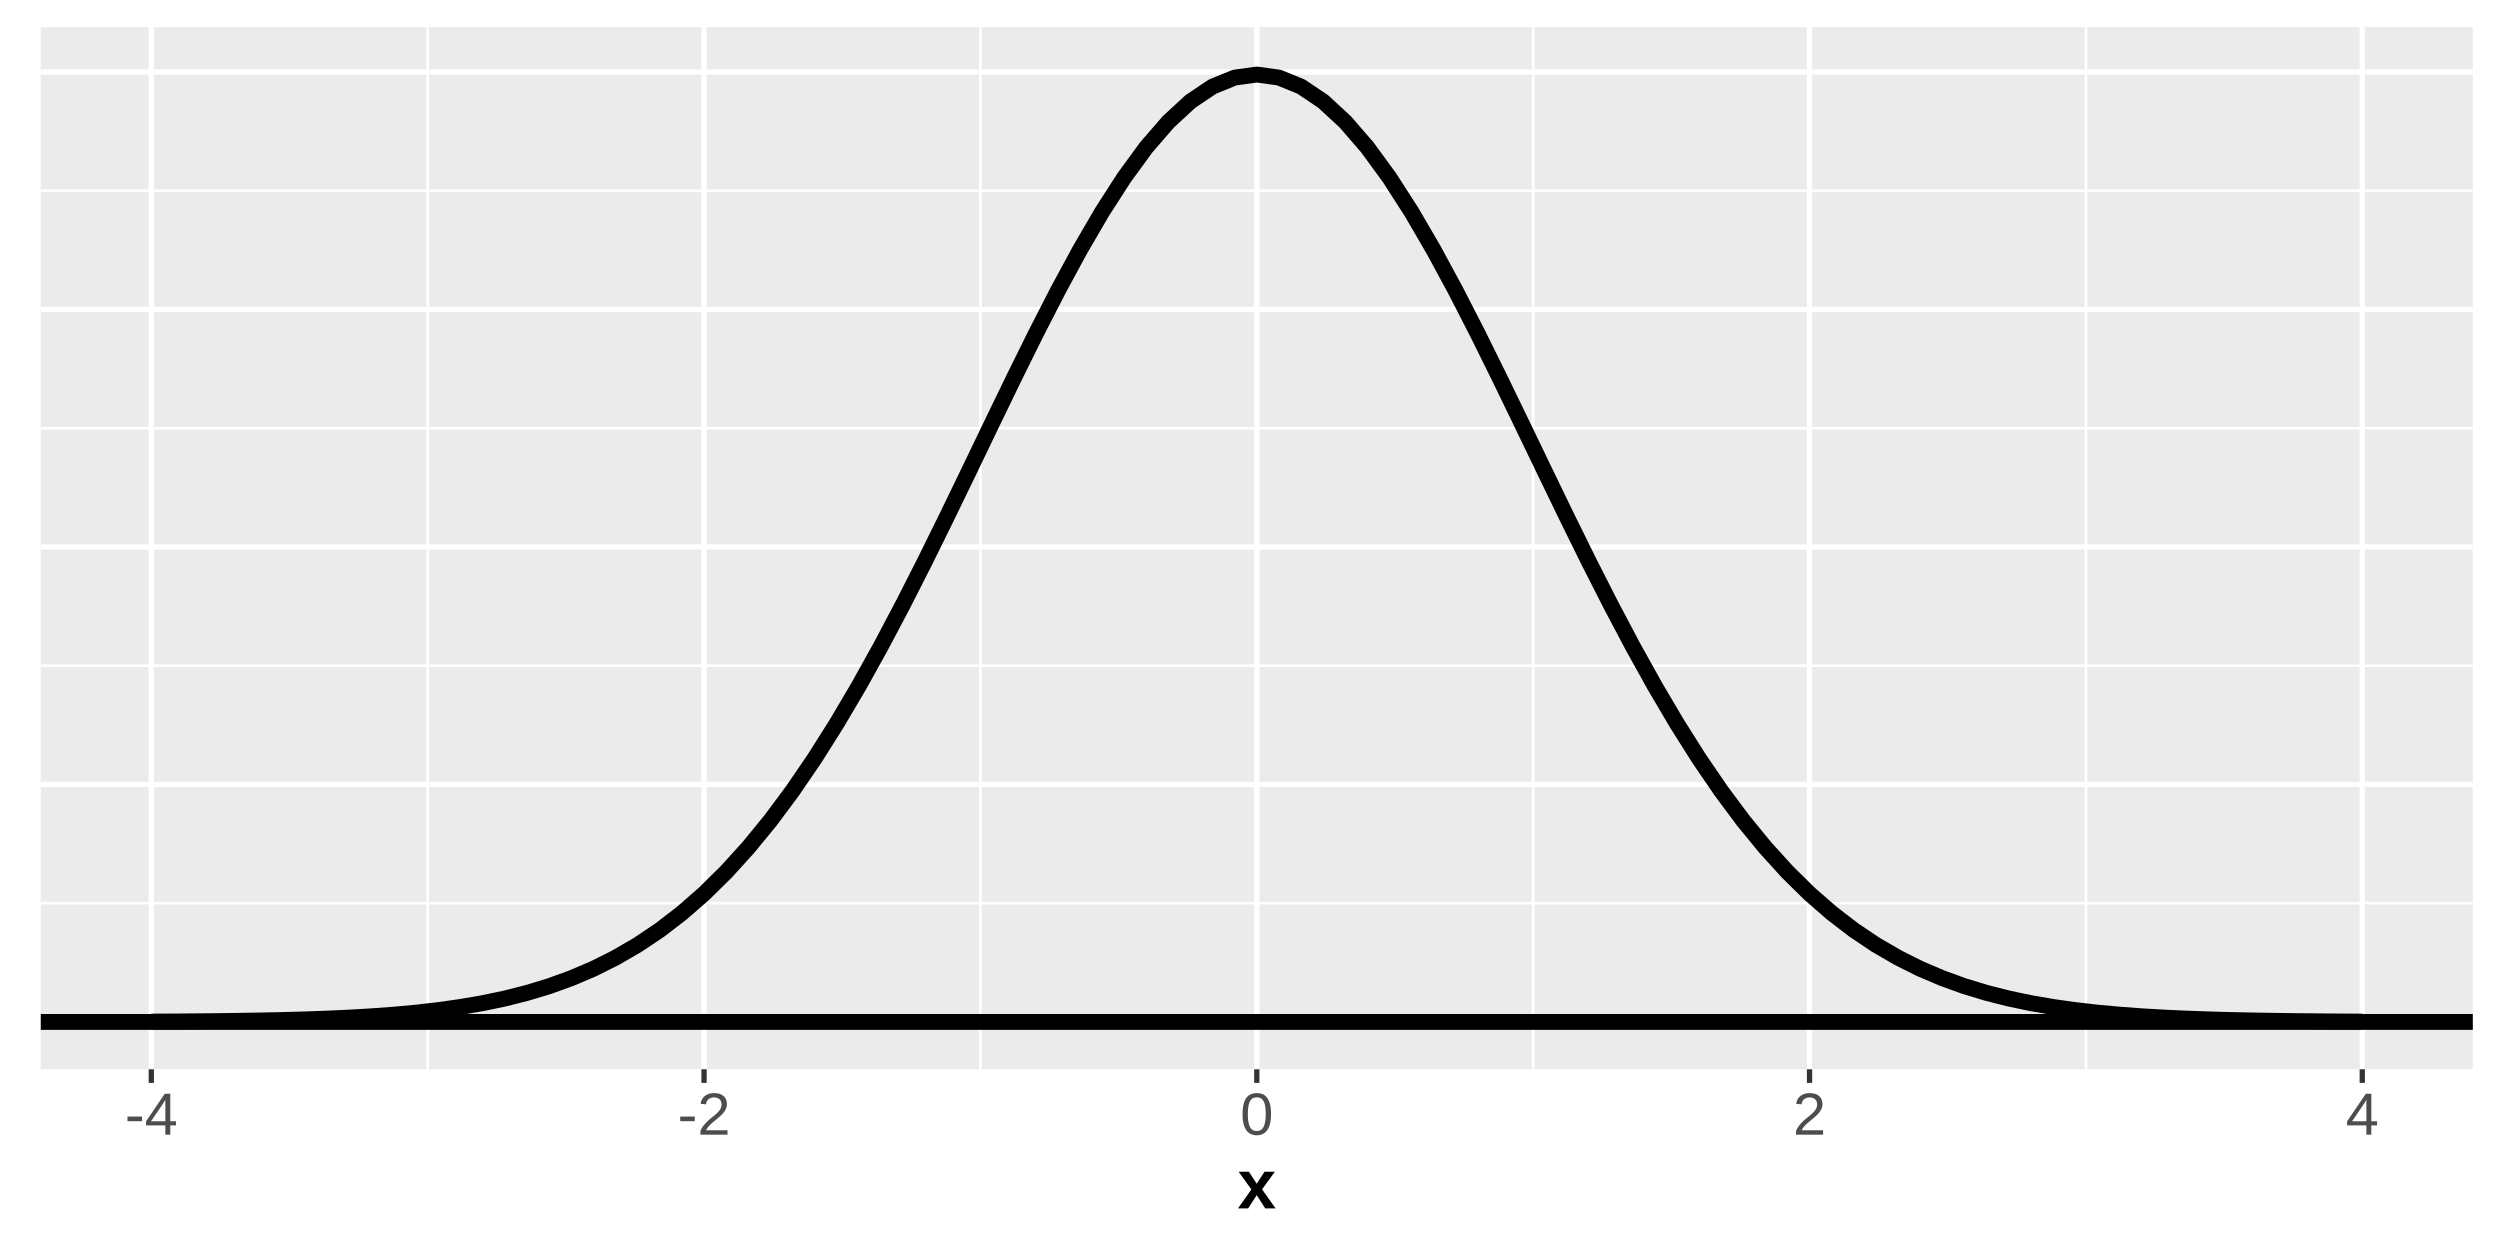
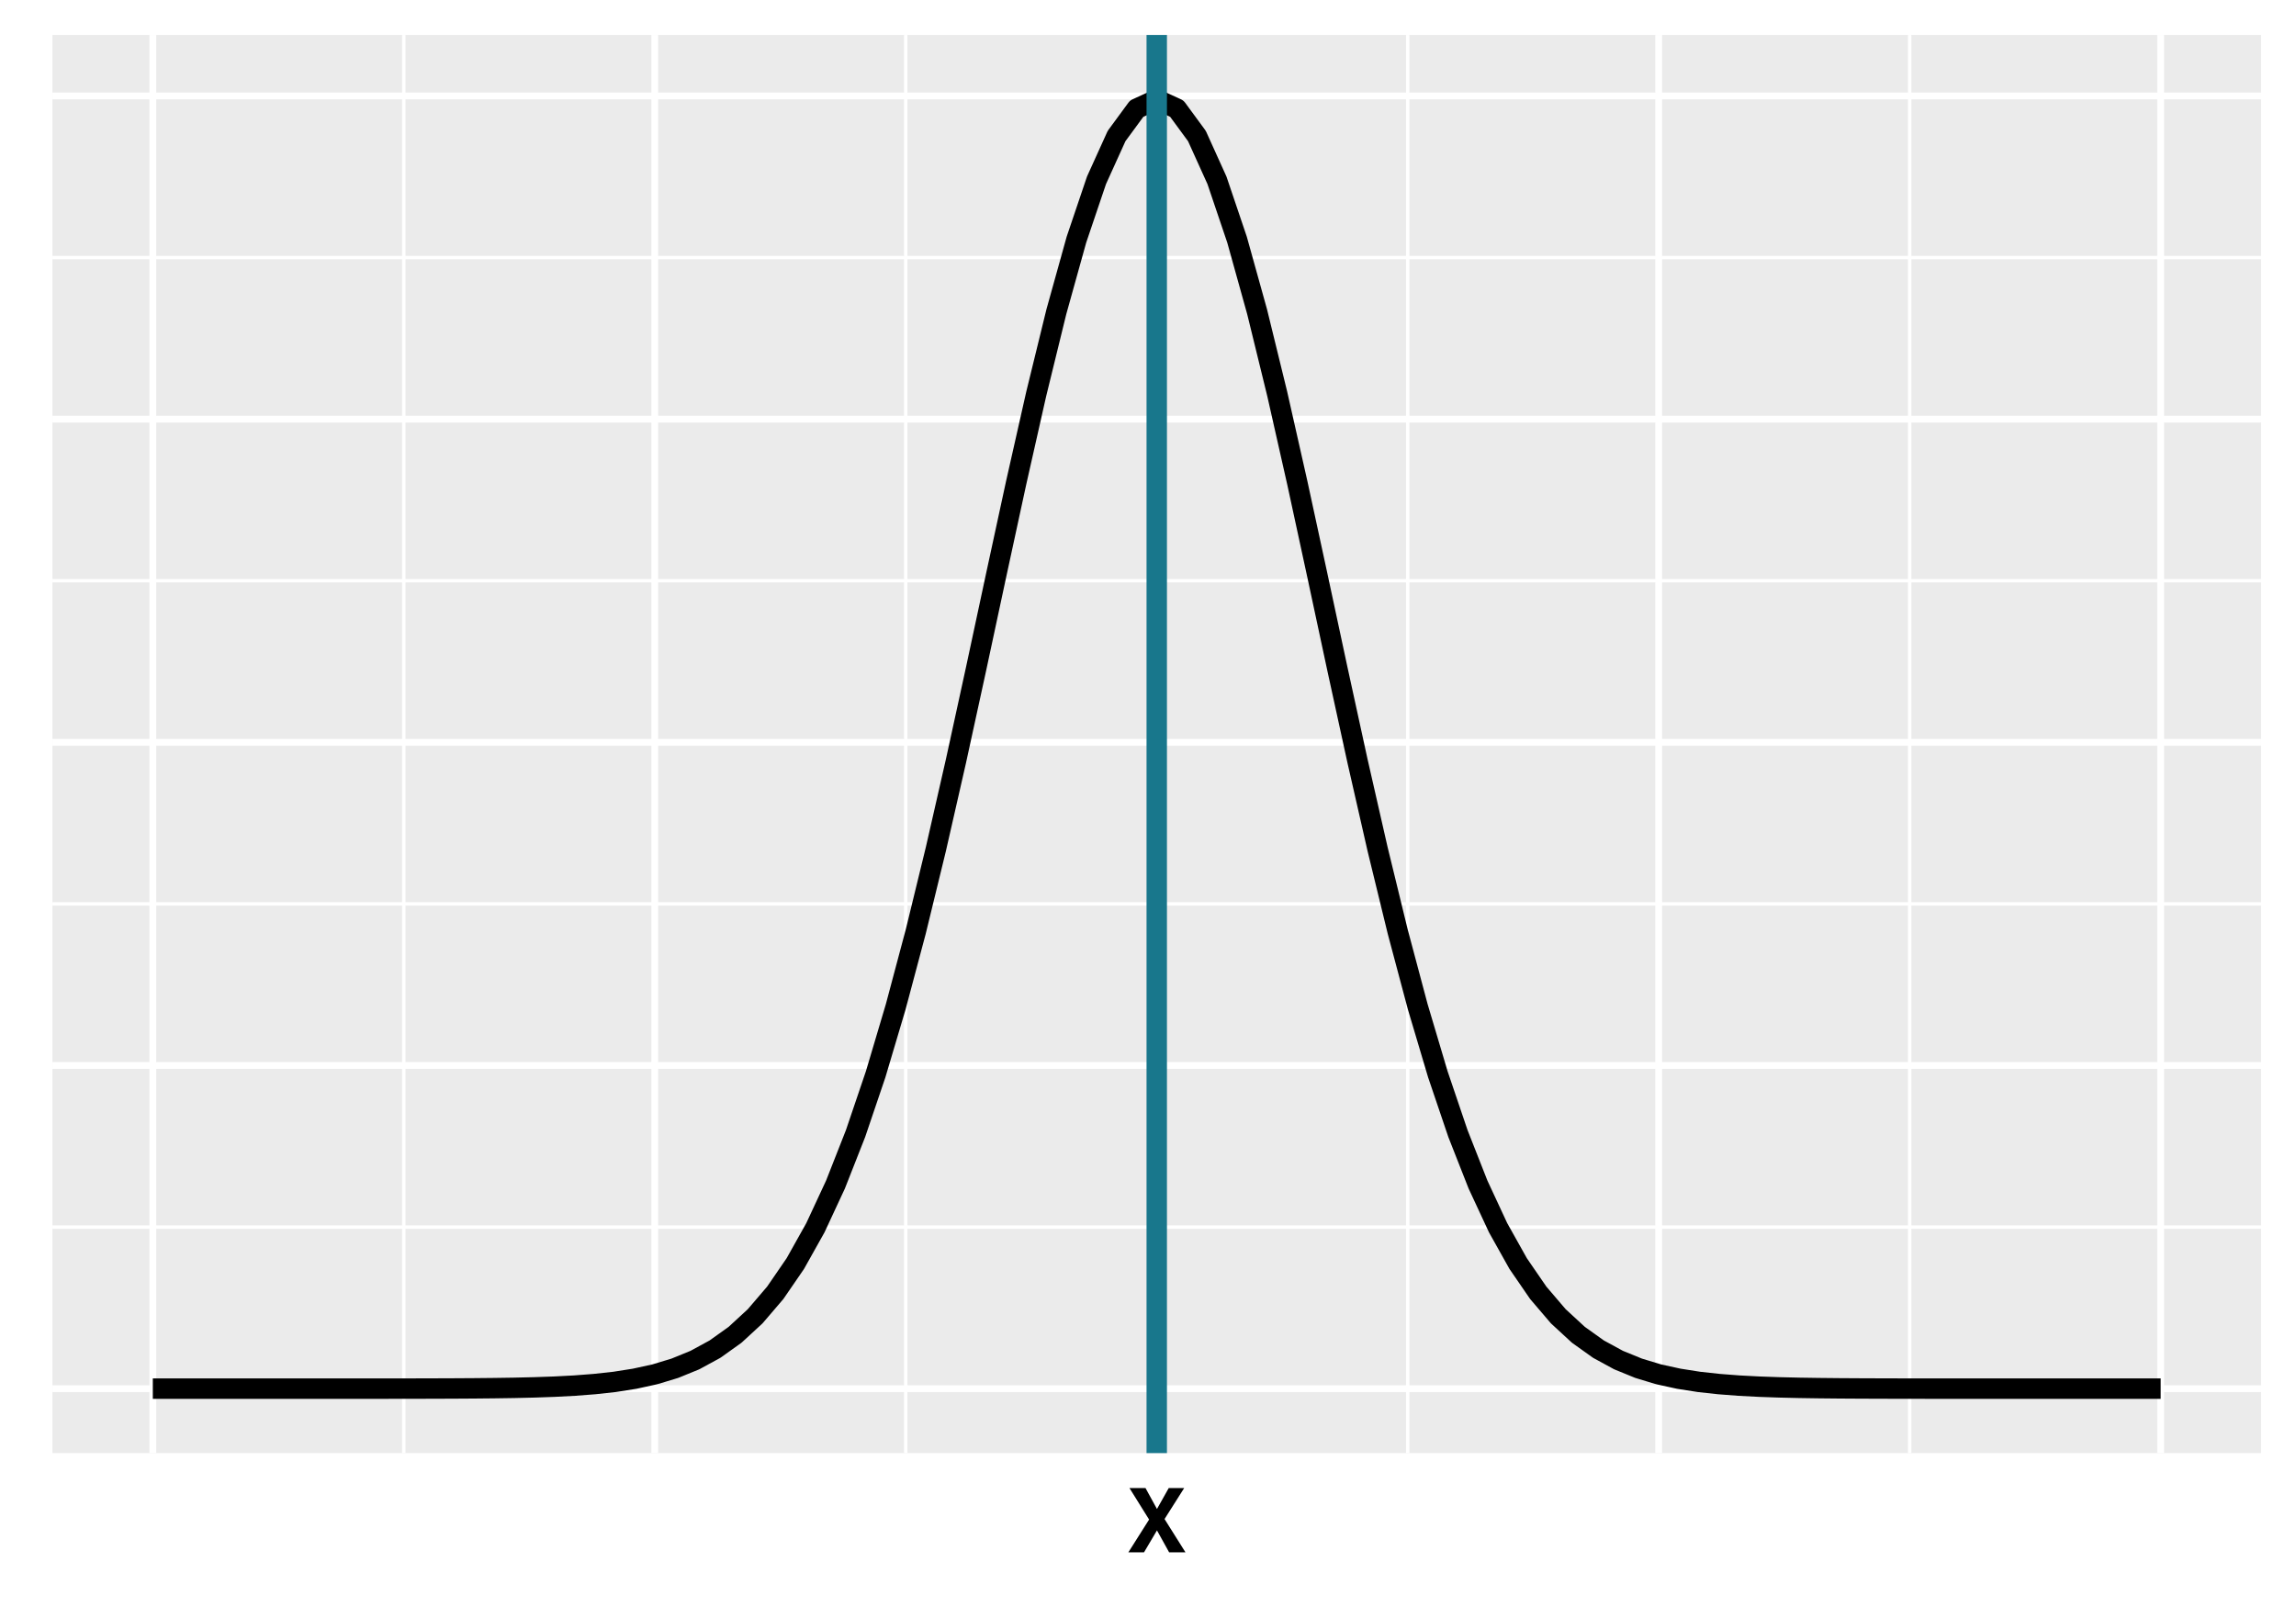
- <svg xmlns="http://www.w3.org/2000/svg" width="504pt" height="252pt" viewBox="0 0 504 252" version="1.1">
+ <svg xmlns="http://www.w3.org/2000/svg" xmlns:xlink="http://www.w3.org/1999/xlink" width="360pt" height="252pt" viewBox="0 0 360 252" version="1.1">
  <defs>
+     <g>
+       <symbol overflow="visible" id="glyph0-0">
+         <path style="stroke:none;" d="M 1.047 -10.078 L 9.172 -10.078 L 9.172 0 L 1.047 0 Z M 7.906 -1.266 L 7.906 -8.812 L 2.312 -8.812 L 2.312 -1.266 Z M 7.906 -1.266 " />
+       </symbol>
+       <symbol overflow="visible" id="glyph0-1">
+         <path style="stroke:none;" d="M 9.172 0 L 6.609 0 L 4.703 -3.438 L 2.672 0 L 0.219 0 L 3.469 -5.141 L 0.391 -10.078 L 2.906 -10.078 L 4.703 -6.797 L 6.547 -10.078 L 8.969 -10.078 L 5.891 -5.219 Z M 9.172 0 " />
+       </symbol>
+     </g>
    <clipPath id="clip1">
-       <path d="M 8.219 5.48 L 498.52 5.48 L 498.52 215.566 L 8.219 215.566 Z M 8.219 5.48 " />
+       <path d="M 8.219 5.48 L 354.52 5.48 L 354.52 227.871 L 8.219 227.871 Z M 8.219 5.48 " />
    </clipPath>
    <clipPath id="clip2">
-       <path d="M 8.219 181 L 498.52 181 L 498.52 183 L 8.219 183 Z M 8.219 181 " />
+       <path d="M 8.219 192 L 354.52 192 L 354.52 193 L 8.219 193 Z M 8.219 192 " />
    </clipPath>
    <clipPath id="clip3">
-       <path d="M 8.219 133 L 498.52 133 L 498.52 135 L 8.219 135 Z M 8.219 133 " />
+       <path d="M 8.219 141 L 354.52 141 L 354.52 143 L 8.219 143 Z M 8.219 141 " />
    </clipPath>
    <clipPath id="clip4">
-       <path d="M 8.219 86 L 498.52 86 L 498.52 87 L 8.219 87 Z M 8.219 86 " />
+       <path d="M 8.219 90 L 354.52 90 L 354.52 92 L 8.219 92 Z M 8.219 90 " />
    </clipPath>
    <clipPath id="clip5">
-       <path d="M 8.219 38 L 498.52 38 L 498.52 39 L 8.219 39 Z M 8.219 38 " />
+       <path d="M 8.219 40 L 354.52 40 L 354.52 41 L 8.219 41 Z M 8.219 40 " />
    </clipPath>
    <clipPath id="clip6">
-       <path d="M 85 5.48 L 87 5.48 L 87 215.566 L 85 215.566 Z M 85 5.48 " />
+       <path d="M 63 5.48 L 64 5.48 L 64 227.871 L 63 227.871 Z M 63 5.48 " />
    </clipPath>
    <clipPath id="clip7">
-       <path d="M 197 5.48 L 198 5.48 L 198 215.566 L 197 215.566 Z M 197 5.48 " />
+       <path d="M 141 5.48 L 143 5.48 L 143 227.871 L 141 227.871 Z M 141 5.48 " />
    </clipPath>
    <clipPath id="clip8">
-       <path d="M 308 5.48 L 310 5.48 L 310 215.566 L 308 215.566 Z M 308 5.48 " />
+       <path d="M 220 5.48 L 221 5.48 L 221 227.871 L 220 227.871 Z M 220 5.48 " />
    </clipPath>
    <clipPath id="clip9">
-       <path d="M 420 5.48 L 421 5.48 L 421 215.566 L 420 215.566 Z M 420 5.48 " />
+       <path d="M 299 5.48 L 300 5.48 L 300 227.871 L 299 227.871 Z M 299 5.48 " />
    </clipPath>
    <clipPath id="clip10">
-       <path d="M 8.219 205 L 498.52 205 L 498.52 207 L 8.219 207 Z M 8.219 205 " />
+       <path d="M 8.219 217 L 354.52 217 L 354.52 219 L 8.219 219 Z M 8.219 217 " />
    </clipPath>
    <clipPath id="clip11">
-       <path d="M 8.219 157 L 498.52 157 L 498.52 159 L 8.219 159 Z M 8.219 157 " />
+       <path d="M 8.219 166 L 354.52 166 L 354.52 168 L 8.219 168 Z M 8.219 166 " />
    </clipPath>
    <clipPath id="clip12">
-       <path d="M 8.219 109 L 498.52 109 L 498.52 111 L 8.219 111 Z M 8.219 109 " />
+       <path d="M 8.219 115 L 354.52 115 L 354.52 117 L 8.219 117 Z M 8.219 115 " />
    </clipPath>
    <clipPath id="clip13">
-       <path d="M 8.219 61 L 498.52 61 L 498.52 63 L 8.219 63 Z M 8.219 61 " />
+       <path d="M 8.219 65 L 354.52 65 L 354.52 67 L 8.219 67 Z M 8.219 65 " />
    </clipPath>
    <clipPath id="clip14">
-       <path d="M 8.219 13 L 498.52 13 L 498.52 16 L 8.219 16 Z M 8.219 13 " />
+       <path d="M 8.219 14 L 354.52 14 L 354.52 16 L 8.219 16 Z M 8.219 14 " />
    </clipPath>
    <clipPath id="clip15">
-       <path d="M 29 5.48 L 32 5.48 L 32 215.566 L 29 215.566 Z M 29 5.48 " />
+       <path d="M 23 5.48 L 25 5.48 L 25 227.871 L 23 227.871 Z M 23 5.48 " />
    </clipPath>
    <clipPath id="clip16">
-       <path d="M 141 5.48 L 143 5.48 L 143 215.566 L 141 215.566 Z M 141 5.48 " />
+       <path d="M 102 5.48 L 104 5.48 L 104 227.871 L 102 227.871 Z M 102 5.48 " />
    </clipPath>
    <clipPath id="clip17">
-       <path d="M 252 5.48 L 254 5.48 L 254 215.566 L 252 215.566 Z M 252 5.48 " />
+       <path d="M 180 5.48 L 182 5.48 L 182 227.871 L 180 227.871 Z M 180 5.48 " />
    </clipPath>
    <clipPath id="clip18">
-       <path d="M 364 5.48 L 366 5.48 L 366 215.566 L 364 215.566 Z M 364 5.48 " />
+       <path d="M 259 5.48 L 261 5.48 L 261 227.871 L 259 227.871 Z M 259 5.48 " />
    </clipPath>
    <clipPath id="clip19">
-       <path d="M 475 5.48 L 477 5.48 L 477 215.566 L 475 215.566 Z M 475 5.48 " />
+       <path d="M 338 5.48 L 340 5.48 L 340 227.871 L 338 227.871 Z M 338 5.48 " />
    </clipPath>
    <clipPath id="clip20">
-       <path d="M 8.219 204 L 498.52 204 L 498.52 208 L 8.219 208 Z M 8.219 204 " />
+       <path d="M 179 5.48 L 183 5.48 L 183 227.871 L 179 227.871 Z M 179 5.48 " />
    </clipPath>
  </defs>
-   <g id="surface269">
-     <rect x="0" y="0" width="504" height="252" style="fill:rgb(100%,100%,100%);fill-opacity:1;stroke:none;" />
-     <rect x="0" y="0" width="504" height="252" style="fill:rgb(100%,100%,100%);fill-opacity:1;stroke:none;" />
-     <path style="fill:none;stroke-width:1.067;stroke-linecap:round;stroke-linejoin:round;stroke:rgb(100%,100%,100%);stroke-opacity:1;stroke-miterlimit:10;" d="M 0 252 L 504 252 L 504 0 L 0 0 Z M 0 252 " />
+   <g id="surface274">
+     <rect x="0" y="0" width="360" height="252" style="fill:rgb(100%,100%,100%);fill-opacity:1;stroke:none;" />
+     <rect x="0" y="0" width="360" height="252" style="fill:rgb(100%,100%,100%);fill-opacity:1;stroke:none;" />
+     <path style="fill:none;stroke-width:1.067;stroke-linecap:round;stroke-linejoin:round;stroke:rgb(100%,100%,100%);stroke-opacity:1;stroke-miterlimit:10;" d="M 0 252 L 360 252 L 360 0 L 0 0 Z M 0 252 " />
    <g clip-path="url(#clip1)" clip-rule="nonzero">
-       <path style=" stroke:none;fill-rule:nonzero;fill:rgb(92.157%,92.157%,92.157%);fill-opacity:1;" d="M 8.219 215.566 L 498.52 215.566 L 498.52 5.48 L 8.219 5.48 Z M 8.219 215.566 " />
+       <path style=" stroke:none;fill-rule:nonzero;fill:rgb(92.157%,92.157%,92.157%);fill-opacity:1;" d="M 8.219 227.867 L 354.52 227.867 L 354.52 5.477 L 8.219 5.477 Z M 8.219 227.867 " />
    </g>
    <g clip-path="url(#clip2)" clip-rule="nonzero">
-       <path style="fill:none;stroke-width:0.533;stroke-linecap:butt;stroke-linejoin:round;stroke:rgb(100%,100%,100%);stroke-opacity:1;stroke-miterlimit:10;" d="M 8.219 182.078 L 498.52 182.078 " />
+       <path style="fill:none;stroke-width:0.533;stroke-linecap:butt;stroke-linejoin:round;stroke:rgb(100%,100%,100%);stroke-opacity:1;stroke-miterlimit:10;" d="M 8.219 192.422 L 354.52 192.422 " />
    </g>
    <g clip-path="url(#clip3)" clip-rule="nonzero">
-       <path style="fill:none;stroke-width:0.533;stroke-linecap:butt;stroke-linejoin:round;stroke:rgb(100%,100%,100%);stroke-opacity:1;stroke-miterlimit:10;" d="M 8.219 134.207 L 498.52 134.207 " />
+       <path style="fill:none;stroke-width:0.533;stroke-linecap:butt;stroke-linejoin:round;stroke:rgb(100%,100%,100%);stroke-opacity:1;stroke-miterlimit:10;" d="M 8.219 141.746 L 354.52 141.746 " />
    </g>
    <g clip-path="url(#clip4)" clip-rule="nonzero">
-       <path style="fill:none;stroke-width:0.533;stroke-linecap:butt;stroke-linejoin:round;stroke:rgb(100%,100%,100%);stroke-opacity:1;stroke-miterlimit:10;" d="M 8.219 86.332 L 498.52 86.332 " />
+       <path style="fill:none;stroke-width:0.533;stroke-linecap:butt;stroke-linejoin:round;stroke:rgb(100%,100%,100%);stroke-opacity:1;stroke-miterlimit:10;" d="M 8.219 91.066 L 354.52 91.066 " />
    </g>
    <g clip-path="url(#clip5)" clip-rule="nonzero">
-       <path style="fill:none;stroke-width:0.533;stroke-linecap:butt;stroke-linejoin:round;stroke:rgb(100%,100%,100%);stroke-opacity:1;stroke-miterlimit:10;" d="M 8.219 38.461 L 498.52 38.461 " />
+       <path style="fill:none;stroke-width:0.533;stroke-linecap:butt;stroke-linejoin:round;stroke:rgb(100%,100%,100%);stroke-opacity:1;stroke-miterlimit:10;" d="M 8.219 40.391 L 354.52 40.391 " />
    </g>
    <g clip-path="url(#clip6)" clip-rule="nonzero">
-       <path style="fill:none;stroke-width:0.533;stroke-linecap:butt;stroke-linejoin:round;stroke:rgb(100%,100%,100%);stroke-opacity:1;stroke-miterlimit:10;" d="M 86.223 215.566 L 86.223 5.48 " />
+       <path style="fill:none;stroke-width:0.533;stroke-linecap:butt;stroke-linejoin:round;stroke:rgb(100%,100%,100%);stroke-opacity:1;stroke-miterlimit:10;" d="M 63.312 227.867 L 63.312 5.48 " />
    </g>
    <g clip-path="url(#clip7)" clip-rule="nonzero">
-       <path style="fill:none;stroke-width:0.533;stroke-linecap:butt;stroke-linejoin:round;stroke:rgb(100%,100%,100%);stroke-opacity:1;stroke-miterlimit:10;" d="M 197.652 215.566 L 197.652 5.48 " />
+       <path style="fill:none;stroke-width:0.533;stroke-linecap:butt;stroke-linejoin:round;stroke:rgb(100%,100%,100%);stroke-opacity:1;stroke-miterlimit:10;" d="M 142.016 227.867 L 142.016 5.48 " />
    </g>
    <g clip-path="url(#clip8)" clip-rule="nonzero">
-       <path style="fill:none;stroke-width:0.533;stroke-linecap:butt;stroke-linejoin:round;stroke:rgb(100%,100%,100%);stroke-opacity:1;stroke-miterlimit:10;" d="M 309.086 215.566 L 309.086 5.48 " />
+       <path style="fill:none;stroke-width:0.533;stroke-linecap:butt;stroke-linejoin:round;stroke:rgb(100%,100%,100%);stroke-opacity:1;stroke-miterlimit:10;" d="M 220.723 227.867 L 220.723 5.48 " />
    </g>
    <g clip-path="url(#clip9)" clip-rule="nonzero">
-       <path style="fill:none;stroke-width:0.533;stroke-linecap:butt;stroke-linejoin:round;stroke:rgb(100%,100%,100%);stroke-opacity:1;stroke-miterlimit:10;" d="M 420.52 215.566 L 420.52 5.48 " />
+       <path style="fill:none;stroke-width:0.533;stroke-linecap:butt;stroke-linejoin:round;stroke:rgb(100%,100%,100%);stroke-opacity:1;stroke-miterlimit:10;" d="M 299.426 227.867 L 299.426 5.48 " />
    </g>
    <g clip-path="url(#clip10)" clip-rule="nonzero">
-       <path style="fill:none;stroke-width:1.067;stroke-linecap:butt;stroke-linejoin:round;stroke:rgb(100%,100%,100%);stroke-opacity:1;stroke-miterlimit:10;" d="M 8.219 206.016 L 498.52 206.016 " />
+       <path style="fill:none;stroke-width:1.067;stroke-linecap:butt;stroke-linejoin:round;stroke:rgb(100%,100%,100%);stroke-opacity:1;stroke-miterlimit:10;" d="M 8.219 217.758 L 354.52 217.758 " />
    </g>
    <g clip-path="url(#clip11)" clip-rule="nonzero">
-       <path style="fill:none;stroke-width:1.067;stroke-linecap:butt;stroke-linejoin:round;stroke:rgb(100%,100%,100%);stroke-opacity:1;stroke-miterlimit:10;" d="M 8.219 158.145 L 498.52 158.145 " />
+       <path style="fill:none;stroke-width:1.067;stroke-linecap:butt;stroke-linejoin:round;stroke:rgb(100%,100%,100%);stroke-opacity:1;stroke-miterlimit:10;" d="M 8.219 167.082 L 354.52 167.082 " />
    </g>
    <g clip-path="url(#clip12)" clip-rule="nonzero">
-       <path style="fill:none;stroke-width:1.067;stroke-linecap:butt;stroke-linejoin:round;stroke:rgb(100%,100%,100%);stroke-opacity:1;stroke-miterlimit:10;" d="M 8.219 110.27 L 498.52 110.27 " />
+       <path style="fill:none;stroke-width:1.067;stroke-linecap:butt;stroke-linejoin:round;stroke:rgb(100%,100%,100%);stroke-opacity:1;stroke-miterlimit:10;" d="M 8.219 116.406 L 354.52 116.406 " />
    </g>
    <g clip-path="url(#clip13)" clip-rule="nonzero">
-       <path style="fill:none;stroke-width:1.067;stroke-linecap:butt;stroke-linejoin:round;stroke:rgb(100%,100%,100%);stroke-opacity:1;stroke-miterlimit:10;" d="M 8.219 62.395 L 498.52 62.395 " />
+       <path style="fill:none;stroke-width:1.067;stroke-linecap:butt;stroke-linejoin:round;stroke:rgb(100%,100%,100%);stroke-opacity:1;stroke-miterlimit:10;" d="M 8.219 65.73 L 354.52 65.73 " />
    </g>
    <g clip-path="url(#clip14)" clip-rule="nonzero">
-       <path style="fill:none;stroke-width:1.067;stroke-linecap:butt;stroke-linejoin:round;stroke:rgb(100%,100%,100%);stroke-opacity:1;stroke-miterlimit:10;" d="M 8.219 14.523 L 498.52 14.523 " />
+       <path style="fill:none;stroke-width:1.067;stroke-linecap:butt;stroke-linejoin:round;stroke:rgb(100%,100%,100%);stroke-opacity:1;stroke-miterlimit:10;" d="M 8.219 15.051 L 354.52 15.051 " />
    </g>
    <g clip-path="url(#clip15)" clip-rule="nonzero">
-       <path style="fill:none;stroke-width:1.067;stroke-linecap:butt;stroke-linejoin:round;stroke:rgb(100%,100%,100%);stroke-opacity:1;stroke-miterlimit:10;" d="M 30.504 215.566 L 30.504 5.48 " />
+       <path style="fill:none;stroke-width:1.067;stroke-linecap:butt;stroke-linejoin:round;stroke:rgb(100%,100%,100%);stroke-opacity:1;stroke-miterlimit:10;" d="M 23.961 227.867 L 23.961 5.48 " />
    </g>
    <g clip-path="url(#clip16)" clip-rule="nonzero">
-       <path style="fill:none;stroke-width:1.067;stroke-linecap:butt;stroke-linejoin:round;stroke:rgb(100%,100%,100%);stroke-opacity:1;stroke-miterlimit:10;" d="M 141.938 215.566 L 141.938 5.48 " />
+       <path style="fill:none;stroke-width:1.067;stroke-linecap:butt;stroke-linejoin:round;stroke:rgb(100%,100%,100%);stroke-opacity:1;stroke-miterlimit:10;" d="M 102.664 227.867 L 102.664 5.48 " />
    </g>
    <g clip-path="url(#clip17)" clip-rule="nonzero">
-       <path style="fill:none;stroke-width:1.067;stroke-linecap:butt;stroke-linejoin:round;stroke:rgb(100%,100%,100%);stroke-opacity:1;stroke-miterlimit:10;" d="M 253.371 215.566 L 253.371 5.48 " />
+       <path style="fill:none;stroke-width:1.067;stroke-linecap:butt;stroke-linejoin:round;stroke:rgb(100%,100%,100%);stroke-opacity:1;stroke-miterlimit:10;" d="M 181.371 227.867 L 181.371 5.48 " />
    </g>
    <g clip-path="url(#clip18)" clip-rule="nonzero">
-       <path style="fill:none;stroke-width:1.067;stroke-linecap:butt;stroke-linejoin:round;stroke:rgb(100%,100%,100%);stroke-opacity:1;stroke-miterlimit:10;" d="M 364.801 215.566 L 364.801 5.48 " />
+       <path style="fill:none;stroke-width:1.067;stroke-linecap:butt;stroke-linejoin:round;stroke:rgb(100%,100%,100%);stroke-opacity:1;stroke-miterlimit:10;" d="M 260.074 227.867 L 260.074 5.48 " />
    </g>
    <g clip-path="url(#clip19)" clip-rule="nonzero">
-       <path style="fill:none;stroke-width:1.067;stroke-linecap:butt;stroke-linejoin:round;stroke:rgb(100%,100%,100%);stroke-opacity:1;stroke-miterlimit:10;" d="M 476.234 215.566 L 476.234 5.48 " />
+       <path style="fill:none;stroke-width:1.067;stroke-linecap:butt;stroke-linejoin:round;stroke:rgb(100%,100%,100%);stroke-opacity:1;stroke-miterlimit:10;" d="M 338.781 227.867 L 338.781 5.48 " />
    </g>
-     <path style="fill:none;stroke-width:3.201;stroke-linecap:butt;stroke-linejoin:round;stroke:rgb(0%,0%,0%);stroke-opacity:1;stroke-miterlimit:10;" d="M 30.504 205.953 L 34.961 205.93 L 39.422 205.898 L 43.879 205.855 L 48.336 205.797 L 52.793 205.723 L 57.25 205.629 L 61.707 205.504 L 66.164 205.34 L 70.621 205.137 L 75.078 204.875 L 79.535 204.547 L 83.992 204.137 L 88.449 203.625 L 92.906 202.996 L 97.363 202.227 L 101.82 201.293 L 106.281 200.16 L 110.738 198.809 L 115.195 197.195 L 119.652 195.297 L 124.109 193.066 L 128.566 190.477 L 133.023 187.488 L 137.48 184.062 L 141.938 180.168 L 146.395 175.781 L 150.852 170.875 L 155.309 165.43 L 159.766 159.445 L 164.223 152.914 L 168.68 145.855 L 173.141 138.293 L 177.598 130.27 L 182.055 121.832 L 186.512 113.055 L 190.969 104.012 L 195.426 94.809 L 199.883 85.547 L 204.34 76.344 L 208.797 67.332 L 213.254 58.637 L 217.711 50.398 L 222.168 42.746 L 226.625 35.812 L 231.082 29.711 L 235.539 24.562 L 239.996 20.449 L 244.457 17.457 L 248.914 15.641 L 253.371 15.027 L 257.828 15.641 L 262.285 17.457 L 266.742 20.449 L 271.199 24.562 L 275.656 29.711 L 280.113 35.812 L 284.57 42.746 L 289.027 50.398 L 293.484 58.637 L 297.941 67.332 L 302.398 76.344 L 306.855 85.547 L 311.316 94.809 L 315.773 104.012 L 320.23 113.055 L 324.688 121.832 L 329.145 130.27 L 333.602 138.293 L 338.059 145.855 L 342.516 152.914 L 346.973 159.445 L 351.43 165.43 L 355.887 170.875 L 360.344 175.781 L 364.801 180.168 L 369.258 184.062 L 373.715 187.488 L 378.176 190.477 L 382.633 193.066 L 387.09 195.297 L 391.547 197.195 L 396.004 198.809 L 400.461 200.16 L 404.918 201.293 L 409.375 202.227 L 413.832 202.996 L 418.289 203.625 L 422.746 204.137 L 427.203 204.547 L 431.66 204.875 L 436.117 205.137 L 440.574 205.34 L 445.031 205.504 L 449.492 205.629 L 453.949 205.723 L 458.406 205.797 L 462.863 205.855 L 467.32 205.898 L 471.777 205.93 L 476.234 205.953 " />
+     <path style="fill:none;stroke-width:3.201;stroke-linecap:butt;stroke-linejoin:round;stroke:rgb(0%,0%,0%);stroke-opacity:1;stroke-miterlimit:10;" d="M 23.961 217.758 L 58.59 217.758 L 64.887 217.75 L 68.035 217.742 L 71.184 217.73 L 74.332 217.711 L 77.48 217.68 L 80.629 217.633 L 83.777 217.559 L 86.926 217.449 L 90.07 217.285 L 93.219 217.043 L 96.367 216.699 L 99.516 216.203 L 102.664 215.516 L 105.812 214.562 L 108.961 213.277 L 112.109 211.562 L 115.258 209.312 L 118.406 206.41 L 121.555 202.73 L 124.703 198.145 L 127.852 192.523 L 131 185.754 L 134.148 177.75 L 137.297 168.461 L 140.441 157.883 L 143.59 146.07 L 146.738 133.16 L 149.887 119.352 L 153.035 104.926 L 156.184 90.234 L 159.332 75.691 L 162.48 61.75 L 165.629 48.891 L 168.777 37.586 L 171.926 28.273 L 175.074 21.328 L 178.223 17.039 L 181.371 15.59 L 184.52 17.039 L 187.668 21.328 L 190.812 28.273 L 193.961 37.586 L 197.109 48.891 L 200.258 61.75 L 203.406 75.691 L 206.555 90.234 L 209.703 104.926 L 212.852 119.352 L 216 133.16 L 219.148 146.07 L 222.297 157.883 L 225.445 168.461 L 228.594 177.75 L 231.742 185.754 L 234.891 192.523 L 238.039 198.145 L 241.188 202.73 L 244.332 206.41 L 247.48 209.312 L 250.629 211.562 L 253.777 213.277 L 256.926 214.562 L 260.074 215.516 L 263.223 216.203 L 266.371 216.699 L 269.52 217.043 L 272.668 217.285 L 275.816 217.449 L 278.965 217.559 L 282.113 217.633 L 285.262 217.68 L 288.41 217.711 L 291.559 217.73 L 294.703 217.742 L 297.852 217.75 L 304.148 217.758 L 338.781 217.758 " />
    <g clip-path="url(#clip20)" clip-rule="nonzero">
-       <path style="fill:none;stroke-width:3.201;stroke-linecap:butt;stroke-linejoin:round;stroke:rgb(0%,0%,0%);stroke-opacity:1;stroke-miterlimit:10;" d="M 8.219 206.016 L 498.52 206.016 " />
+       <path style="fill:none;stroke-width:3.201;stroke-linecap:butt;stroke-linejoin:round;stroke:rgb(9.412%,46.667%,54.902%);stroke-opacity:1;stroke-miterlimit:10;" d="M 181.371 227.867 L 181.371 5.48 " />
    </g>
-     <path style="fill:none;stroke-width:1.067;stroke-linecap:butt;stroke-linejoin:round;stroke:rgb(20%,20%,20%);stroke-opacity:1;stroke-miterlimit:10;" d="M 30.504 218.305 L 30.504 215.566 " />
-     <path style="fill:none;stroke-width:1.067;stroke-linecap:butt;stroke-linejoin:round;stroke:rgb(20%,20%,20%);stroke-opacity:1;stroke-miterlimit:10;" d="M 141.938 218.305 L 141.938 215.566 " />
-     <path style="fill:none;stroke-width:1.067;stroke-linecap:butt;stroke-linejoin:round;stroke:rgb(20%,20%,20%);stroke-opacity:1;stroke-miterlimit:10;" d="M 253.371 218.305 L 253.371 215.566 " />
-     <path style="fill:none;stroke-width:1.067;stroke-linecap:butt;stroke-linejoin:round;stroke:rgb(20%,20%,20%);stroke-opacity:1;stroke-miterlimit:10;" d="M 364.801 218.305 L 364.801 215.566 " />
-     <path style="fill:none;stroke-width:1.067;stroke-linecap:butt;stroke-linejoin:round;stroke:rgb(20%,20%,20%);stroke-opacity:1;stroke-miterlimit:10;" d="M 476.234 218.305 L 476.234 215.566 " />
-     <path style=" stroke:none;fill-rule:nonzero;fill:rgb(30.196%,30.196%,30.196%);fill-opacity:1;" d="M 25.703 226.035 L 25.703 225.098 L 28.633 225.098 L 28.633 226.035 Z M 25.703 226.035 " />
-     <path style=" stroke:none;fill-rule:nonzero;fill:rgb(30.196%,30.196%,30.196%);fill-opacity:1;" d="M 34.328 226.883 L 34.328 228.754 L 33.332 228.754 L 33.332 226.883 L 29.441 226.883 L 29.441 226.062 L 33.223 220.496 L 34.328 220.496 L 34.328 226.051 L 35.488 226.051 L 35.488 226.883 Z M 33.332 221.688 L 33.328 221.695 L 33.328 221.699 L 33.324 221.711 L 33.316 221.719 L 33.312 221.73 L 33.305 221.742 L 33.301 221.758 L 33.293 221.77 L 33.281 221.789 L 33.266 221.82 L 33.254 221.84 L 33.246 221.855 L 33.234 221.875 L 33.223 221.891 L 33.215 221.91 L 33.191 221.949 L 33.18 221.973 L 33.156 222.012 L 33.145 222.035 L 33.133 222.055 L 33.121 222.078 L 33.109 222.098 L 33.098 222.121 L 33.082 222.141 L 33.059 222.188 L 33.047 222.207 L 33.035 222.23 L 33 222.289 L 32.988 222.305 L 32.98 222.324 L 32.969 222.34 L 32.961 222.355 L 32.949 222.371 L 32.941 222.383 L 30.824 225.5 L 30.82 225.512 L 30.812 225.52 L 30.789 225.555 L 30.777 225.566 L 30.77 225.582 L 30.758 225.594 L 30.75 225.609 L 30.703 225.672 L 30.695 225.688 L 30.531 225.906 L 30.52 225.918 L 30.484 225.965 L 30.477 225.977 L 30.465 225.992 L 30.457 226.004 L 30.438 226.023 L 30.43 226.035 L 30.414 226.051 L 33.332 226.051 Z M 33.332 221.688 " />
-     <path style=" stroke:none;fill-rule:nonzero;fill:rgb(30.196%,30.196%,30.196%);fill-opacity:1;" d="M 137.137 226.035 L 137.137 225.098 L 140.066 225.098 L 140.066 226.035 Z M 137.137 226.035 " />
-     <path style=" stroke:none;fill-rule:nonzero;fill:rgb(30.196%,30.196%,30.196%);fill-opacity:1;" d="M 141.203 228.754 L 141.203 228.008 L 141.262 227.875 L 141.328 227.742 L 141.395 227.613 L 141.461 227.488 L 141.535 227.363 L 141.605 227.246 L 141.684 227.129 L 141.762 227.016 L 141.844 226.91 L 141.93 226.801 L 142.016 226.699 L 142.105 226.594 L 142.191 226.496 L 142.371 226.301 L 142.555 226.117 L 142.742 225.938 L 142.836 225.852 L 142.934 225.77 L 143.027 225.684 L 143.215 225.52 L 143.496 225.285 L 143.684 225.137 L 143.773 225.062 L 143.867 224.988 L 143.957 224.918 L 144.047 224.844 L 144.133 224.77 L 144.219 224.699 L 144.305 224.625 L 144.387 224.555 L 144.543 224.406 L 144.617 224.336 L 144.691 224.262 L 144.832 224.113 L 144.957 223.965 L 145.016 223.887 L 145.125 223.73 L 145.176 223.652 L 145.223 223.574 L 145.266 223.492 L 145.305 223.41 L 145.34 223.324 L 145.371 223.238 L 145.398 223.148 L 145.418 223.059 L 145.434 222.965 L 145.445 222.867 L 145.453 222.77 L 145.457 222.672 L 145.457 222.602 L 145.453 222.535 L 145.438 222.402 L 145.43 222.344 L 145.418 222.281 L 145.406 222.223 L 145.391 222.164 L 145.352 222.055 L 145.305 221.953 L 145.277 221.902 L 145.223 221.809 L 145.191 221.766 L 145.121 221.68 L 145.086 221.641 L 145.047 221.605 L 145.004 221.57 L 144.965 221.535 L 144.918 221.504 L 144.875 221.477 L 144.828 221.445 L 144.676 221.375 L 144.512 221.316 L 144.453 221.301 L 144.336 221.277 L 144.273 221.266 L 144.148 221.25 L 144.082 221.246 L 144.02 221.242 L 143.887 221.242 L 143.824 221.246 L 143.766 221.25 L 143.703 221.254 L 143.645 221.266 L 143.582 221.273 L 143.465 221.297 L 143.41 221.312 L 143.352 221.328 L 143.297 221.348 L 143.246 221.367 L 143.191 221.391 L 143.141 221.414 L 143.094 221.441 L 143.043 221.465 L 142.949 221.527 L 142.906 221.559 L 142.859 221.594 L 142.816 221.629 L 142.699 221.746 L 142.664 221.793 L 142.629 221.836 L 142.594 221.883 L 142.562 221.93 L 142.531 221.98 L 142.504 222.031 L 142.477 222.086 L 142.43 222.195 L 142.391 222.312 L 142.359 222.438 L 142.348 222.5 L 142.336 222.566 L 142.328 222.637 L 141.25 222.535 L 141.262 222.449 L 141.277 222.359 L 141.293 222.273 L 141.312 222.188 L 141.336 222.105 L 141.363 222.02 L 141.391 221.938 L 141.422 221.859 L 141.457 221.777 L 141.535 221.621 L 141.578 221.547 L 141.625 221.473 L 141.672 221.402 L 141.781 221.262 L 141.836 221.199 L 141.898 221.133 L 141.961 221.074 L 142.027 221.012 L 142.098 220.953 L 142.168 220.898 L 142.246 220.844 L 142.32 220.793 L 142.484 220.699 L 142.57 220.656 L 142.75 220.578 L 142.844 220.543 L 142.941 220.512 L 143.145 220.457 L 143.25 220.438 L 143.359 220.418 L 143.473 220.402 L 143.586 220.391 L 143.828 220.375 L 144.07 220.375 L 144.191 220.379 L 144.309 220.387 L 144.422 220.398 L 144.531 220.41 L 144.641 220.426 L 144.746 220.445 L 144.949 220.492 L 145.047 220.52 L 145.141 220.551 L 145.32 220.621 L 145.406 220.66 L 145.488 220.703 L 145.566 220.746 L 145.645 220.797 L 145.719 220.844 L 145.789 220.898 L 145.855 220.953 L 145.922 221.012 L 145.98 221.074 L 146.098 221.207 L 146.199 221.348 L 146.246 221.422 L 146.289 221.5 L 146.328 221.582 L 146.363 221.664 L 146.398 221.75 L 146.43 221.836 L 146.477 222.023 L 146.496 222.117 L 146.512 222.215 L 146.523 222.316 L 146.535 222.422 L 146.539 222.527 L 146.539 222.719 L 146.535 222.801 L 146.527 222.883 L 146.516 222.961 L 146.504 223.043 L 146.465 223.199 L 146.441 223.277 L 146.418 223.352 L 146.387 223.426 L 146.359 223.504 L 146.324 223.574 L 146.254 223.723 L 146.176 223.863 L 146.133 223.934 L 146.039 224.074 L 145.988 224.141 L 145.938 224.211 L 145.836 224.344 L 145.781 224.41 L 145.664 224.543 L 145.605 224.605 L 145.543 224.672 L 145.48 224.734 L 145.414 224.797 L 145.348 224.863 L 145.148 225.051 L 145.078 225.113 L 145.012 225.176 L 144.941 225.234 L 144.801 225.359 L 144.73 225.418 L 144.656 225.48 L 144.516 225.598 L 144.441 225.66 L 144.371 225.719 L 144.297 225.777 L 144.227 225.836 L 144.152 225.898 L 144.082 225.957 L 144.008 226.016 L 143.867 226.133 L 143.793 226.195 L 143.727 226.254 L 143.586 226.371 L 143.453 226.488 L 143.387 226.551 L 143.262 226.668 L 143.141 226.789 L 143.082 226.852 L 143.023 226.91 L 142.969 226.973 L 142.91 227.031 L 142.859 227.094 L 142.805 227.156 L 142.754 227.219 L 142.707 227.281 L 142.66 227.34 L 142.613 227.402 L 142.57 227.465 L 142.531 227.531 L 142.492 227.594 L 142.457 227.66 L 142.422 227.723 L 142.391 227.789 L 142.363 227.855 L 146.668 227.855 L 146.668 228.754 Z M 141.203 228.754 " />
-     <path style=" stroke:none;fill-rule:nonzero;fill:rgb(30.196%,30.196%,30.196%);fill-opacity:1;" d="M 256.238 224.621 L 256.234 224.855 L 256.23 225.082 L 256.219 225.301 L 256.203 225.516 L 256.18 225.719 L 256.156 225.914 L 256.125 226.105 L 256.09 226.285 L 256.055 226.461 L 256.008 226.625 L 255.965 226.785 L 255.914 226.938 L 255.859 227.086 L 255.805 227.227 L 255.746 227.359 L 255.68 227.488 L 255.613 227.609 L 255.543 227.727 L 255.473 227.836 L 255.395 227.938 L 255.316 228.035 L 255.234 228.129 L 255.062 228.293 L 254.973 228.367 L 254.785 228.5 L 254.684 228.555 L 254.586 228.609 L 254.375 228.695 L 254.156 228.766 L 254.047 228.793 L 253.934 228.816 L 253.82 228.836 L 253.707 228.852 L 253.59 228.863 L 253.355 228.871 L 253.234 228.867 L 253.117 228.863 L 253 228.852 L 252.887 228.836 L 252.773 228.816 L 252.66 228.793 L 252.551 228.766 L 252.441 228.73 L 252.336 228.695 L 252.23 228.652 L 252.129 228.609 L 252.027 228.555 L 251.93 228.5 L 251.742 228.367 L 251.652 228.293 L 251.48 228.129 L 251.402 228.035 L 251.32 227.938 L 251.246 227.836 L 251.176 227.727 L 251.109 227.613 L 251.043 227.492 L 250.98 227.363 L 250.922 227.23 L 250.867 227.09 L 250.812 226.945 L 250.719 226.633 L 250.676 226.465 L 250.641 226.293 L 250.609 226.109 L 250.578 225.918 L 250.555 225.723 L 250.535 225.52 L 250.52 225.305 L 250.512 225.086 L 250.504 224.859 L 250.5 224.621 L 250.504 224.379 L 250.512 224.141 L 250.52 223.914 L 250.535 223.695 L 250.555 223.484 L 250.578 223.281 L 250.609 223.086 L 250.641 222.902 L 250.676 222.727 L 250.719 222.559 L 250.766 222.398 L 250.812 222.246 L 250.867 222.098 L 250.922 221.957 L 250.98 221.824 L 251.043 221.695 L 251.109 221.574 L 251.18 221.461 L 251.254 221.355 L 251.328 221.254 L 251.406 221.16 L 251.488 221.07 L 251.574 220.988 L 251.66 220.91 L 251.75 220.84 L 251.844 220.773 L 251.938 220.715 L 252.035 220.664 L 252.137 220.617 L 252.242 220.574 L 252.348 220.535 L 252.566 220.473 L 252.68 220.445 L 252.793 220.426 L 252.91 220.406 L 253.027 220.391 L 253.145 220.383 L 253.266 220.375 L 253.508 220.375 L 253.625 220.383 L 253.738 220.391 L 253.852 220.406 L 253.965 220.426 L 254.074 220.445 L 254.18 220.473 L 254.289 220.504 L 254.395 220.535 L 254.496 220.574 L 254.602 220.617 L 254.699 220.664 L 254.797 220.715 L 254.895 220.773 L 254.984 220.84 L 255.074 220.91 L 255.16 220.988 L 255.246 221.07 L 255.328 221.16 L 255.406 221.254 L 255.48 221.355 L 255.555 221.461 L 255.625 221.574 L 255.688 221.695 L 255.75 221.824 L 255.812 221.957 L 255.867 222.098 L 255.918 222.246 L 255.969 222.398 L 256.016 222.559 L 256.059 222.727 L 256.094 222.902 L 256.129 223.086 L 256.156 223.281 L 256.184 223.484 L 256.203 223.695 L 256.219 223.914 L 256.23 224.141 L 256.234 224.379 Z M 255.164 224.621 L 255.164 224.43 L 255.16 224.242 L 255.156 224.062 L 255.148 223.887 L 255.137 223.723 L 255.125 223.562 L 255.109 223.406 L 255.09 223.262 L 255.07 223.121 L 255.047 222.988 L 255.023 222.859 L 254.996 222.734 L 254.969 222.617 L 254.938 222.508 L 254.902 222.398 L 254.867 222.297 L 254.789 222.109 L 254.746 222.023 L 254.703 221.945 L 254.656 221.867 L 254.605 221.797 L 254.555 221.73 L 254.504 221.668 L 254.449 221.609 L 254.391 221.559 L 254.332 221.512 L 254.27 221.465 L 254.207 221.43 L 254.141 221.395 L 254.074 221.363 L 253.934 221.309 L 253.863 221.289 L 253.789 221.27 L 253.711 221.258 L 253.637 221.246 L 253.473 221.23 L 253.301 221.23 L 253.215 221.238 L 253.133 221.246 L 253.051 221.258 L 252.973 221.27 L 252.895 221.289 L 252.82 221.309 L 252.746 221.336 L 252.676 221.363 L 252.605 221.395 L 252.539 221.43 L 252.473 221.469 L 252.41 221.512 L 252.352 221.562 L 252.234 221.672 L 252.18 221.734 L 252.078 221.875 L 252.031 221.949 L 251.988 222.031 L 251.945 222.117 L 251.902 222.207 L 251.867 222.305 L 251.832 222.406 L 251.797 222.512 L 251.766 222.625 L 251.738 222.742 L 251.711 222.863 L 251.684 222.992 L 251.645 223.266 L 251.625 223.414 L 251.609 223.566 L 251.598 223.727 L 251.586 223.891 L 251.578 224.066 L 251.574 224.246 L 251.57 224.43 L 251.566 224.621 L 251.57 224.809 L 251.574 224.992 L 251.578 225.164 L 251.586 225.336 L 251.598 225.496 L 251.609 225.652 L 251.625 225.805 L 251.645 225.949 L 251.664 226.09 L 251.684 226.223 L 251.711 226.352 L 251.738 226.473 L 251.77 226.59 L 251.801 226.703 L 251.836 226.809 L 251.871 226.91 L 251.91 227.008 L 251.949 227.102 L 251.992 227.188 L 252.035 227.27 L 252.086 227.348 L 252.133 227.418 L 252.188 227.488 L 252.242 227.551 L 252.297 227.609 L 252.355 227.664 L 252.414 227.715 L 252.477 227.762 L 252.539 227.801 L 252.605 227.84 L 252.672 227.871 L 252.742 227.902 L 252.812 227.926 L 252.887 227.949 L 252.961 227.969 L 253.117 227.992 L 253.199 228.004 L 253.281 228.008 L 253.449 228.008 L 253.531 228.004 L 253.688 227.98 L 253.762 227.969 L 253.836 227.949 L 253.91 227.926 L 253.98 227.902 L 254.051 227.871 L 254.117 227.84 L 254.184 227.801 L 254.246 227.762 L 254.309 227.715 L 254.367 227.664 L 254.426 227.609 L 254.48 227.551 L 254.531 227.488 L 254.633 227.348 L 254.68 227.27 L 254.727 227.188 L 254.77 227.102 L 254.809 227.008 L 254.848 226.91 L 254.887 226.809 L 254.922 226.703 L 254.953 226.59 L 254.984 226.473 L 255.012 226.352 L 255.035 226.223 L 255.062 226.09 L 255.082 225.949 L 255.102 225.805 L 255.121 225.652 L 255.133 225.496 L 255.145 225.336 L 255.16 224.992 L 255.164 224.809 Z M 255.164 224.621 " />
-     <path style=" stroke:none;fill-rule:nonzero;fill:rgb(30.196%,30.196%,30.196%);fill-opacity:1;" d="M 362.07 228.754 L 362.07 228.008 L 362.129 227.875 L 362.191 227.742 L 362.258 227.613 L 362.398 227.363 L 362.473 227.246 L 362.551 227.129 L 362.629 227.016 L 362.711 226.91 L 362.797 226.801 L 362.883 226.699 L 362.969 226.594 L 363.238 226.301 L 363.422 226.117 L 363.609 225.938 L 363.703 225.852 L 363.797 225.77 L 363.895 225.684 L 364.082 225.52 L 364.363 225.285 L 364.457 225.211 L 364.547 225.137 L 364.734 224.988 L 364.824 224.918 L 364.914 224.844 L 365 224.77 L 365.086 224.699 L 365.168 224.625 L 365.25 224.555 L 365.332 224.48 L 365.41 224.406 L 365.484 224.336 L 365.559 224.262 L 365.629 224.188 L 365.762 224.039 L 365.824 223.965 L 365.883 223.887 L 365.992 223.73 L 366.039 223.652 L 366.09 223.574 L 366.133 223.492 L 366.172 223.41 L 366.207 223.324 L 366.238 223.238 L 366.266 223.148 L 366.285 223.059 L 366.301 222.965 L 366.312 222.867 L 366.32 222.77 L 366.324 222.672 L 366.32 222.602 L 366.312 222.469 L 366.305 222.402 L 366.297 222.344 L 366.285 222.281 L 366.254 222.164 L 366.238 222.109 L 366.219 222.055 L 366.172 221.953 L 366.145 221.902 L 366.09 221.809 L 366.059 221.766 L 365.988 221.68 L 365.953 221.641 L 365.914 221.605 L 365.828 221.535 L 365.785 221.504 L 365.738 221.477 L 365.691 221.445 L 365.645 221.422 L 365.543 221.375 L 365.434 221.336 L 365.375 221.316 L 365.32 221.301 L 365.203 221.277 L 365.141 221.266 L 365.016 221.25 L 364.883 221.242 L 364.754 221.242 L 364.629 221.25 L 364.57 221.254 L 364.508 221.266 L 364.449 221.273 L 364.332 221.297 L 364.277 221.312 L 364.219 221.328 L 364.109 221.367 L 364.008 221.414 L 363.957 221.441 L 363.91 221.465 L 363.77 221.559 L 363.684 221.629 L 363.566 221.746 L 363.527 221.793 L 363.492 221.836 L 363.43 221.93 L 363.398 221.98 L 363.371 222.031 L 363.344 222.086 L 363.297 222.195 L 363.258 222.312 L 363.227 222.438 L 363.215 222.5 L 363.203 222.566 L 363.195 222.637 L 362.117 222.535 L 362.129 222.449 L 362.141 222.359 L 362.18 222.188 L 362.203 222.105 L 362.23 222.02 L 362.258 221.938 L 362.289 221.859 L 362.324 221.777 L 362.402 221.621 L 362.445 221.547 L 362.492 221.473 L 362.539 221.402 L 362.59 221.332 L 362.645 221.262 L 362.703 221.199 L 362.766 221.133 L 362.828 221.074 L 362.895 221.012 L 362.965 220.953 L 363.035 220.898 L 363.109 220.844 L 363.188 220.793 L 363.352 220.699 L 363.438 220.656 L 363.523 220.617 L 363.617 220.578 L 363.711 220.543 L 363.809 220.512 L 363.906 220.484 L 364.012 220.457 L 364.117 220.438 L 364.227 220.418 L 364.34 220.402 L 364.453 220.391 L 364.57 220.383 L 364.691 220.375 L 364.938 220.375 L 365.059 220.379 L 365.172 220.387 L 365.289 220.398 L 365.398 220.41 L 365.508 220.426 L 365.613 220.445 L 365.816 220.492 L 365.914 220.52 L 366.008 220.551 L 366.188 220.621 L 366.273 220.66 L 366.355 220.703 L 366.434 220.746 L 366.512 220.797 L 366.582 220.844 L 366.723 220.953 L 366.785 221.012 L 366.848 221.074 L 366.906 221.141 L 366.961 221.207 L 367.016 221.277 L 367.066 221.348 L 367.109 221.422 L 367.152 221.5 L 367.195 221.582 L 367.23 221.664 L 367.266 221.75 L 367.293 221.836 L 367.32 221.93 L 367.344 222.023 L 367.363 222.117 L 367.379 222.215 L 367.391 222.316 L 367.406 222.527 L 367.406 222.719 L 367.402 222.801 L 367.395 222.883 L 367.383 222.961 L 367.367 223.043 L 367.352 223.121 L 367.332 223.199 L 367.309 223.277 L 367.254 223.426 L 367.223 223.504 L 367.191 223.574 L 367.121 223.723 L 367.082 223.793 L 366.953 224.004 L 366.906 224.074 L 366.855 224.141 L 366.805 224.211 L 366.754 224.277 L 366.59 224.477 L 366.531 224.543 L 366.473 224.605 L 366.41 224.672 L 366.348 224.734 L 366.281 224.797 L 366.215 224.863 L 366.016 225.051 L 365.945 225.113 L 365.879 225.176 L 365.809 225.234 L 365.668 225.359 L 365.598 225.418 L 365.523 225.48 L 365.383 225.598 L 365.309 225.66 L 365.238 225.719 L 365.164 225.777 L 365.094 225.836 L 365.02 225.898 L 364.949 225.957 L 364.875 226.016 L 364.805 226.074 L 364.73 226.133 L 364.66 226.195 L 364.59 226.254 L 364.523 226.312 L 364.453 226.371 L 364.32 226.488 L 364.254 226.551 L 364.129 226.668 L 364.066 226.73 L 364.004 226.789 L 363.945 226.852 L 363.891 226.91 L 363.832 226.973 L 363.777 227.031 L 363.727 227.094 L 363.672 227.156 L 363.57 227.281 L 363.523 227.34 L 363.438 227.465 L 363.398 227.531 L 363.359 227.594 L 363.324 227.66 L 363.289 227.723 L 363.258 227.789 L 363.23 227.855 L 367.535 227.855 L 367.535 228.754 Z M 362.07 228.754 " />
-     <path style=" stroke:none;fill-rule:nonzero;fill:rgb(30.196%,30.196%,30.196%);fill-opacity:1;" d="M 478.059 226.883 L 478.059 228.754 L 477.062 228.754 L 477.062 226.883 L 473.172 226.883 L 473.172 226.062 L 476.953 220.496 L 478.059 220.496 L 478.059 226.051 L 479.219 226.051 L 479.219 226.883 Z M 477.062 221.688 L 477.059 221.695 L 477.059 221.699 L 477.055 221.711 L 477.047 221.719 L 477.043 221.73 L 477.035 221.742 L 477.031 221.758 L 477.023 221.77 L 477.012 221.789 L 476.996 221.82 L 476.984 221.84 L 476.977 221.855 L 476.965 221.875 L 476.953 221.891 L 476.945 221.91 L 476.922 221.949 L 476.91 221.973 L 476.887 222.012 L 476.875 222.035 L 476.863 222.055 L 476.852 222.078 L 476.84 222.098 L 476.828 222.121 L 476.812 222.141 L 476.789 222.188 L 476.777 222.207 L 476.766 222.23 L 476.73 222.289 L 476.719 222.305 L 476.711 222.324 L 476.699 222.34 L 476.691 222.355 L 476.68 222.371 L 476.672 222.383 L 474.555 225.5 L 474.551 225.512 L 474.543 225.52 L 474.52 225.555 L 474.508 225.566 L 474.5 225.582 L 474.488 225.594 L 474.48 225.609 L 474.434 225.672 L 474.426 225.688 L 474.262 225.906 L 474.25 225.918 L 474.215 225.965 L 474.207 225.977 L 474.195 225.992 L 474.188 226.004 L 474.168 226.023 L 474.16 226.035 L 474.145 226.051 L 477.062 226.051 Z M 477.062 221.688 " />
-     <path style=" stroke:none;fill-rule:nonzero;fill:rgb(0%,0%,0%);fill-opacity:1;" d="M 255.074 243.617 L 253.352 240.938 L 251.617 243.617 L 249.574 243.617 L 252.281 239.793 L 249.703 236.219 L 251.773 236.219 L 253.352 238.641 L 254.926 236.219 L 257.012 236.219 L 254.434 239.773 L 257.16 243.617 Z M 255.074 243.617 " />
+     <g style="fill:rgb(0%,0%,0%);fill-opacity:1;">
+       <use xlink:href="#glyph0-1" x="176.703" y="243.426" />
+     </g>
  </g>
</svg>
